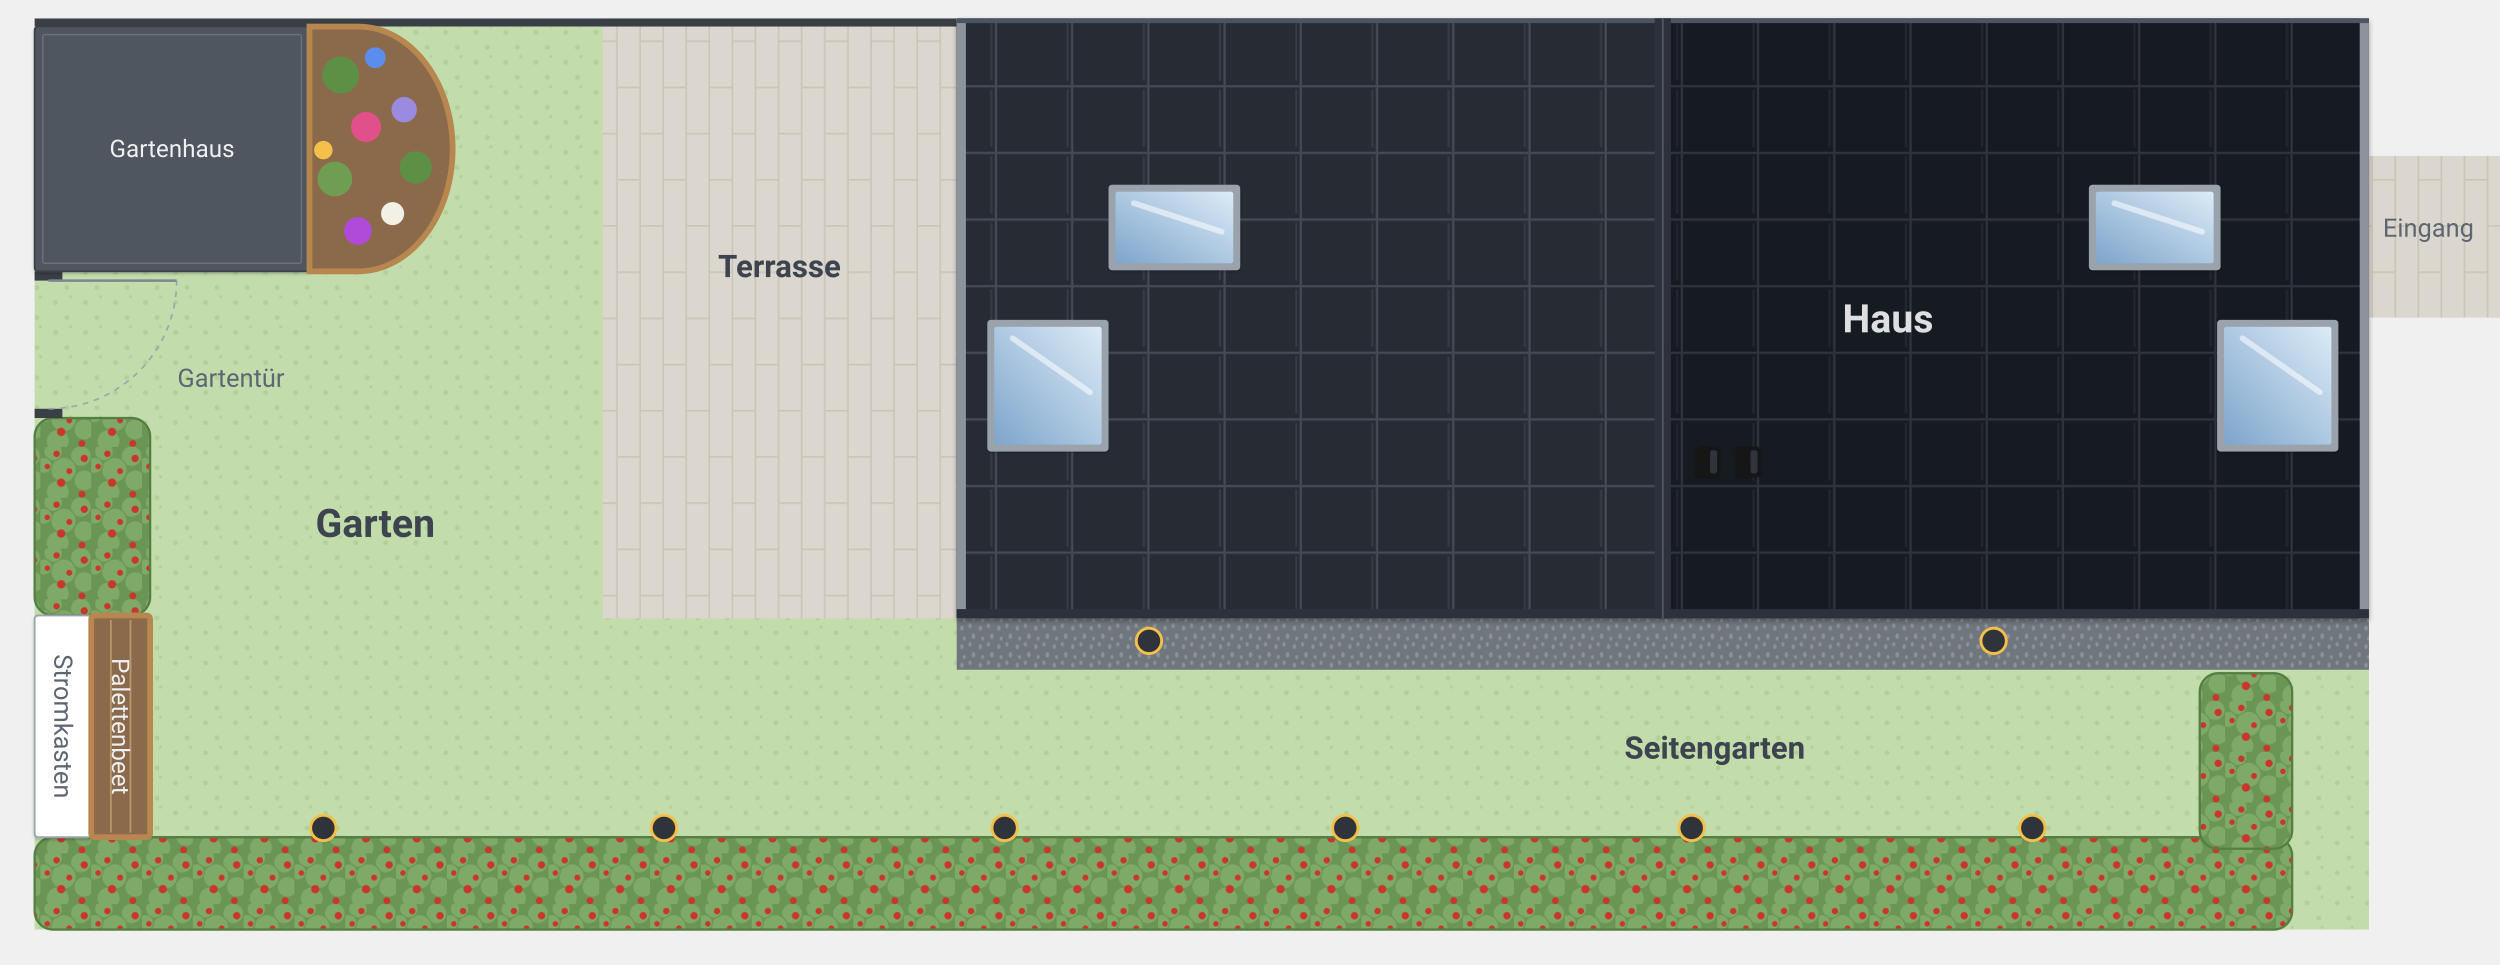
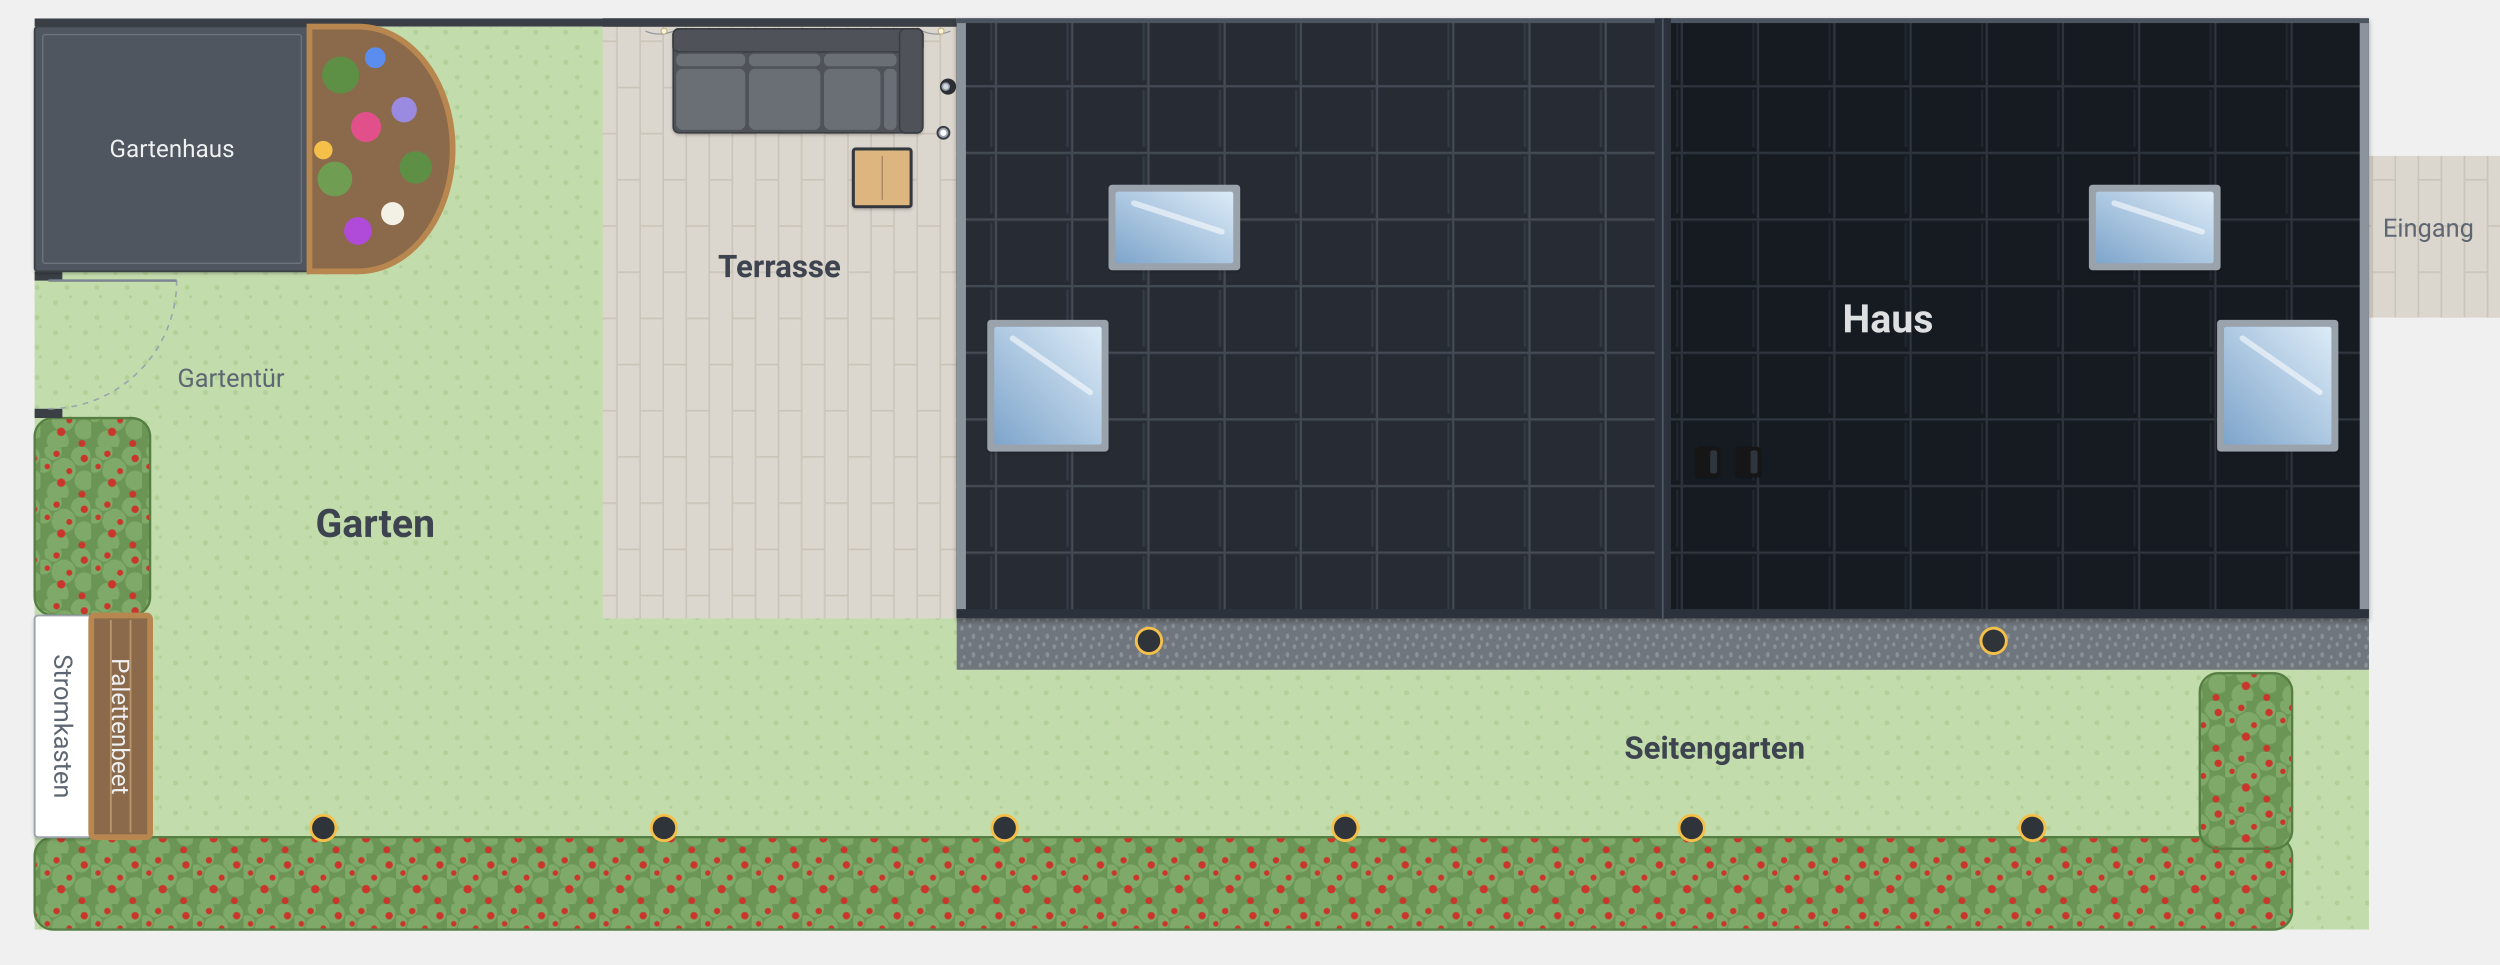
<svg xmlns="http://www.w3.org/2000/svg" viewBox="-2015 -35 2165 835">
  <defs>
-     <style>text{font-family:-apple-system,system-ui,Roboto,'Segoe UI',Helvetica,Arial,sans-serif;text-anchor:middle}.ft{fill:#eeece8}.fg{fill:none;stroke:#dedad3;stroke-width:1.3}.fb{fill:#e7ebee}.fbg{fill:none;stroke:#d5dbe0;stroke-width:1}.fw{fill:#e5c79d}.fw2{fill:#e0c095}.fw3{fill:#e9cca4}.fw4{fill:#ddbc90}.fwl{fill:none;stroke:#cba679;stroke-width:1}.fwg{fill:none;stroke:#cfa97a;stroke-opacity:.4;stroke-width:1}.td{fill:#50555c}.tdg{fill:none;stroke:#686d74;stroke-width:1.2}.mz{fill:#6c7178}.mz1{fill:#464b52}.mz2{fill:#4e535a}.gls{fill:none;stroke:#bfe0f5;stroke-width:3;stroke-linecap:round}.fs{fill:#dcd7ce}.fsl{fill:none;stroke:#cbc4b8;stroke-width:1.4}.fl{fill:#c3dcac}.fld{fill:#b2d198}.hd{fill:#7fa968;stroke:#6b9556;stroke-width:1}.hdb{fill:#6a9554}.hdr{fill:#c9372c}.hde{fill:url(#hedge);stroke:#557f42;stroke-width:2}.gv{fill:#70767d}.gvd{fill:#8b9198}.gh{fill:#50565e;stroke:#3a3f45;stroke-width:1.5}.ghl{fill:none;stroke:#6b727b;stroke-width:1.2}.gt{fill:#3a3f46}.bd{fill:#8b6a4b;stroke:#b8864f;stroke-width:5}.tr{fill:#d4eabf;fill-opacity:.9;stroke:#9cc47f;stroke-width:2}.trk{fill:#8d6e47}.spt{fill:#2f343a;stroke:#f5c04a;stroke-width:2.5}.lp{fill:#ffffff;stroke:#a3abb5;stroke-width:2}.lpi{fill:none;stroke:#c5cbd2;stroke-width:2}.lps{fill:none;stroke:#a3abb5;stroke-width:9;stroke-linecap:round}.lpc{fill:none;stroke:#ffffff;stroke-width:4;stroke-linecap:round}.st{fill:#e2c99f}.stl{fill:none;stroke:#b8956a;stroke-width:1.6}.wl{fill:none;stroke:#8d6e47;stroke-width:1.6}.wla{fill:#8d6e47}.we{fill:#363b43}.wi{fill:#4a505a}.wg{fill:#a3a9b1}.vw{fill:#d5d9de;stroke:#b8bec6;stroke-width:1}.fx{fill:#ffffff;stroke:#9aa3ad;stroke-width:1.6}.fxi{fill:#eef2f5;stroke:#a9b1ba;stroke-width:1.2}.ct{fill:#f7f6f3;stroke:#b5b0a6;stroke-width:1.6}.cab{fill:#e9e6e0;stroke:#b5b0a6;stroke-width:1.6}.ck{fill:#2c3035}.ckr{fill:none;stroke:#6b737c;stroke-width:1.6}.dk{fill:#8d6b51;stroke:#6b4f3a;stroke-width:1.6}.dkl{fill:none;stroke:#a07e63;stroke-width:1}.bm{fill:#f6f3ee;stroke:#c9c3b8;stroke-width:1.2}.bl{fill:#c9a24e}.bll{fill:none;stroke:#b08a3c;stroke-width:1.2}.pl{fill:#6d529c}.lt{fill:#c9ced5;stroke:#9aa1aa;stroke-width:1.2}.sk{fill:#d3d9de;stroke:#9aa3ad;stroke-width:1.4}.wf{fill:#ffffff;stroke:#8a96a3;stroke-width:1.2}.gl{fill:#a9d4f2}.wm{fill:none;stroke:#8a96a3;stroke-width:1.4}.thr{fill:#cfc9bf}.dl{fill:none;stroke:#7c8792;stroke-width:2.2}.da{fill:none;stroke:#9aa4af;stroke-width:1.4;stroke-dasharray:5 5}.rw{fill:#a9d4f2;fill-opacity:.55;stroke:#6aa6d6;stroke-width:2;stroke-dasharray:7 5}.hl{fill:none;stroke:#9aa4af;stroke-width:1.2}.hz{fill:url(#hatch)}.hh{fill:none;stroke:#8a7556;stroke-opacity:.5;stroke-width:1.6}.lh{fill:none;stroke:#8e98a3;stroke-width:1.5;stroke-dasharray:10 8}.sp{fill:none;stroke:#7c8792;stroke-width:2;stroke-dasharray:7 5}.rn{fill:#3d4450;font-size:21px;font-weight:600}.rn2{fill:#3d4450;font-size:17px;font-weight:600}.ra{fill:#7d8692;font-size:15px}.rs{fill:#7d8692;font-size:12px}.rsw{fill:#eef0f2;font-size:12px}.rnw{fill:#f3f4f6;font-size:21px;font-weight:600}.raw{fill:#c3c8ce;font-size:15px}.gnw{fill:#f3f4f6;fill-opacity:.9;font-size:34px;font-weight:600}.gn{fill:#3d4450;font-size:34px;font-weight:600}.gn2{fill:#3d4450;font-size:27px;font-weight:600}.gs{fill:#5d6672;font-size:22px}.gsw{fill:#eef0f2;font-size:21px}@media (prefers-color-scheme:dark){.ft{fill:#34373c}.fg{fill:none;stroke:#2b2e32;stroke-width:1.3}.fb{fill:#30353a}.fbg{fill:none;stroke:#272b30;stroke-width:1}.fw{fill:#4d3d2b}.fw2{fill:#473828}.fw3{fill:#524130}.fw4{fill:#443526}.fwl{fill:none;stroke:#34291d;stroke-width:1}.fwg{fill:none;stroke:#3b2f22;stroke-opacity:.6;stroke-width:1}.td{fill:#2b2e33}.tdg{fill:none;stroke:#3a3e44;stroke-width:1.2}.mz{fill:#3a3e44}.mz1{fill:#25282c}.mz2{fill:#2c3035}.gls{fill:none;stroke:#7fb3d6;stroke-width:3;stroke-linecap:round}.fs{fill:#3a3833}.fsl{fill:none;stroke:#2f2d29;stroke-width:1.4}.fl{fill:#2c3d26}.fld{fill:#26361f}.hd{fill:#355a2b;stroke:#2b4a23;stroke-width:1}.hdb{fill:#2a4423}.hdr{fill:#9a2f26}.hde{fill:url(#hedge);stroke:#24391e;stroke-width:2}.gv{fill:#2b2f34}.gvd{fill:#3c4147}.gh{fill:#59606a;stroke:#7a828c;stroke-width:1.5}.ghl{fill:none;stroke:#737b85;stroke-width:1.2}.gt{fill:#9aa2ad}.bd{fill:#4a3a2b;stroke:#8d6a43;stroke-width:5}.tr{fill:#6f8f5c;fill-opacity:.9;stroke:#8fb07a;stroke-width:2}.trk{fill:#c9a877}.spt{fill:#15171a;stroke:#f5c04a;stroke-width:2.5}.lp{fill:#5b626c;stroke:#80888f;stroke-width:2}.lpi{fill:none;stroke:#454b53;stroke-width:2}.lps{fill:none;stroke:#80888f;stroke-width:9;stroke-linecap:round}.lpc{fill:none;stroke:#5b626c;stroke-width:4;stroke-linecap:round}.st{fill:#5b4a34}.stl{fill:none;stroke:#7a6446;stroke-width:1.6}.wl{fill:none;stroke:#c9a877;stroke-width:1.6}.wla{fill:#c9a877}.we{fill:#858d98}.wi{fill:#6c7480}.wg{fill:#5b626b}.vw{fill:#474d55;stroke:#5c636c;stroke-width:1}.fx{fill:#4b5159;stroke:#6f7781;stroke-width:1.6}.fxi{fill:#3b4047;stroke:#626a73;stroke-width:1.2}.ct{fill:#41454b;stroke:#5f656d;stroke-width:1.6}.cab{fill:#383c42;stroke:#5f656d;stroke-width:1.6}.ck{fill:#15171a}.ckr{fill:none;stroke:#4c535b;stroke-width:1.6}.dk{fill:#5c4535;stroke:#7b5f48;stroke-width:1.6}.dkl{fill:none;stroke:#6c523f;stroke-width:1}.bm{fill:#565b62;stroke:#6c7179;stroke-width:1.2}.bl{fill:#8c7034}.bll{fill:none;stroke:#735c2a;stroke-width:1.2}.pl{fill:#4d3a70}.lt{fill:#7a8089;stroke:#959ca5;stroke-width:1.2}.sk{fill:#5a6168;stroke:#7a828b;stroke-width:1.4}.wf{fill:#5f6772;stroke:#8b939e;stroke-width:1.2}.gl{fill:#4f86ad}.wm{fill:none;stroke:#8b939e;stroke-width:1.4}.thr{fill:#55524c}.dl{fill:none;stroke:#a6aeb8;stroke-width:2.2}.da{fill:none;stroke:#7f8791;stroke-width:1.4;stroke-dasharray:5 5}.rw{fill:#4f86ad;fill-opacity:.3;stroke:#6ea3c9;stroke-width:2;stroke-dasharray:7 5}.hl{fill:none;stroke:#5c646d;stroke-width:1.2}.hz{fill:url(#hatch)}.hh{fill:none;stroke:#d9c49c;stroke-opacity:.35;stroke-width:1.6}.lh{fill:none;stroke:#6c757f;stroke-width:1.5;stroke-dasharray:10 8}.sp{fill:none;stroke:#a6aeb8;stroke-width:2;stroke-dasharray:7 5}.rn{fill:#dfe3e8;font-size:21px;font-weight:600}.rn2{fill:#dfe3e8;font-size:17px;font-weight:600}.ra{fill:#9aa3ad;font-size:15px}.rs{fill:#9aa3ad;font-size:12px}.rsw{fill:#f1f3f5;font-size:12px}.rnw{fill:#f3f4f6;font-size:21px;font-weight:600}.raw{fill:#c3c8ce;font-size:15px}.gnw{fill:#f3f4f6;fill-opacity:.9;font-size:34px;font-weight:600}.gn{fill:#f1ece4;font-size:34px;font-weight:600}.gn2{fill:#dfe3e8;font-size:27px;font-weight:600}.gs{fill:#aab2bc;font-size:22px}.gsw{fill:#f1f3f5;font-size:21px}#sh feDropShadow,#fs feDropShadow{flood-opacity:.6}}</style>
+     <style>text{font-family:-apple-system,system-ui,Roboto,'Segoe UI',Helvetica,Arial,sans-serif;text-anchor:middle}.ft{fill:#eeece8}.fg{fill:none;stroke:#dedad3;stroke-width:1.3}.fb{fill:#e7ebee}.fbg{fill:none;stroke:#d5dbe0;stroke-width:1}.fw{fill:#e5c79d}.fw2{fill:#e0c095}.fw3{fill:#e9cca4}.fw4{fill:#ddbc90}.fwl{fill:none;stroke:#cba679;stroke-width:1}.fwg{fill:none;stroke:#cfa97a;stroke-opacity:.4;stroke-width:1}.td{fill:#50555c}.tdg{fill:none;stroke:#686d74;stroke-width:1.2}.mz{fill:#6c7178}.mz1{fill:#464b52}.mz2{fill:#4e535a}.gls{fill:none;stroke:#bfe0f5;stroke-width:3;stroke-linecap:round}.fs{fill:#dcd7ce}.fsl{fill:none;stroke:#cbc4b8;stroke-width:1.4}.fl{fill:#c3dcac}.fld{fill:#b2d198}.hd{fill:#7fa968;stroke:#6b9556;stroke-width:1}.hdb{fill:#6a9554}.hdr{fill:#c9372c}.hde{fill:url(#hedge);stroke:#557f42;stroke-width:2}.gv{fill:#70767d}.gvd{fill:#8b9198}.gh{fill:#50565e;stroke:#3a3f45;stroke-width:1.5}.ghl{fill:none;stroke:#6b727b;stroke-width:1.2}.gt{fill:#3a3f46}.bd{fill:#8b6a4b;stroke:#b8864f;stroke-width:5}.tr{fill:#d4eabf;fill-opacity:.9;stroke:#9cc47f;stroke-width:2}.trk{fill:#8d6e47}.spt{fill:#2f343a;stroke:#f5c04a;stroke-width:2.5}.lp{fill:#ffffff;stroke:#a3abb5;stroke-width:2}.lpi{fill:none;stroke:#c5cbd2;stroke-width:2}.lps{fill:none;stroke:#a3abb5;stroke-width:9;stroke-linecap:round}.lpc{fill:none;stroke:#ffffff;stroke-width:4;stroke-linecap:round}.st{fill:#e2c99f}.stl{fill:none;stroke:#b8956a;stroke-width:1.6}.wl{fill:none;stroke:#8d6e47;stroke-width:1.6}.wla{fill:#8d6e47}.we{fill:#363b43}.wi{fill:#4a505a}.wg{fill:#a3a9b1}.vw{fill:#d5d9de;stroke:#b8bec6;stroke-width:1}.fx{fill:#ffffff;stroke:#9aa3ad;stroke-width:1.6}.fxi{fill:#eef2f5;stroke:#a9b1ba;stroke-width:1.2}.ct{fill:#f7f6f3;stroke:#b5b0a6;stroke-width:1.6}.cab{fill:#e9e6e0;stroke:#b5b0a6;stroke-width:1.6}.ck{fill:#2c3035}.ckr{fill:none;stroke:#6b737c;stroke-width:1.6}.dk{fill:#8d6b51;stroke:#6b4f3a;stroke-width:1.6}.dkl{fill:none;stroke:#a07e63;stroke-width:1}.bm{fill:#f6f3ee;stroke:#c9c3b8;stroke-width:1.2}.bl{fill:#c9a24e}.bll{fill:none;stroke:#b08a3c;stroke-width:1.2}.pl{fill:#6d529c}.lt{fill:#c9ced5;stroke:#9aa1aa;stroke-width:1.2}.so{fill:#d3d6da;stroke:#a9aeb5;stroke-width:1.4}.so2{fill:#c2c6cc;stroke:#a9aeb5;stroke-width:1.2}.ok{fill:#dcb57f;stroke:#b78c55;stroke-width:1.4}.okb{fill:#dcb57f;stroke:#33373d;stroke-width:2.6}.vl{fill:#aebdb7;stroke:#869891;stroke-width:1.3}.vlb{fill:none;stroke:#869891;stroke-width:6;stroke-linecap:round}.mu{fill:#d6a640;stroke:#ae8229;stroke-width:1.3}.mub{fill:none;stroke:#ae8229;stroke-width:5;stroke-linecap:round}.ka{fill:#585d64;stroke:#43474e;stroke-width:1.6}.kal{fill:none;stroke:#6f747b;stroke-width:1.2}.pd{fill:#4a5d66}.rd{fill:#b23a44}.lo{fill:#4f5359;stroke:#3a3d42;stroke-width:1.4}.loc{fill:#6a6f76;stroke:#4f5359;stroke-width:1.2}.lb{fill:#2c3035;stroke:#1d2024;stroke-width:1}.ldf{fill:#fbfbfa;stroke:#2c3035;stroke-width:3.5}.lbt{fill:none;stroke:#2c3035;stroke-width:3.5;stroke-linecap:round}.lbt2{fill:none;stroke:#2c3035;stroke-width:2;stroke-linecap:round}.ldl{fill:none;stroke:#80878f;stroke-width:1.6;stroke-linecap:round}.sk{fill:#d3d9de;stroke:#9aa3ad;stroke-width:1.4}.wf{fill:#ffffff;stroke:#8a96a3;stroke-width:1.2}.gl{fill:#a9d4f2}.wm{fill:none;stroke:#8a96a3;stroke-width:1.4}.thr{fill:#cfc9bf}.dl{fill:none;stroke:#7c8792;stroke-width:2.2}.da{fill:none;stroke:#9aa4af;stroke-width:1.4;stroke-dasharray:5 5}.rw{fill:#a9d4f2;fill-opacity:.55;stroke:#6aa6d6;stroke-width:2;stroke-dasharray:7 5}.hl{fill:none;stroke:#9aa4af;stroke-width:1.2}.hz{fill:url(#hatch)}.hh{fill:none;stroke:#8a7556;stroke-opacity:.5;stroke-width:1.6}.lh{fill:none;stroke:#8e98a3;stroke-width:1.5;stroke-dasharray:10 8}.sp{fill:none;stroke:#7c8792;stroke-width:2;stroke-dasharray:7 5}.rn{fill:#3d4450;font-size:21px;font-weight:600}.rn2{fill:#3d4450;font-size:17px;font-weight:600}.ra{fill:#7d8692;font-size:15px}.rs{fill:#7d8692;font-size:12px}.rsw{fill:#eef0f2;font-size:12px}.rnw{fill:#f3f4f6;font-size:21px;font-weight:600}.raw{fill:#c3c8ce;font-size:15px}.gnw{fill:#f3f4f6;fill-opacity:.9;font-size:34px;font-weight:600}.gn{fill:#3d4450;font-size:34px;font-weight:600}.gn2{fill:#3d4450;font-size:27px;font-weight:600}.gs{fill:#5d6672;font-size:22px}.gsw{fill:#eef0f2;font-size:21px}@media (prefers-color-scheme:dark){.ft{fill:#34373c}.fg{fill:none;stroke:#2b2e32;stroke-width:1.3}.fb{fill:#30353a}.fbg{fill:none;stroke:#272b30;stroke-width:1}.fw{fill:#4d3d2b}.fw2{fill:#473828}.fw3{fill:#524130}.fw4{fill:#443526}.fwl{fill:none;stroke:#34291d;stroke-width:1}.fwg{fill:none;stroke:#3b2f22;stroke-opacity:.6;stroke-width:1}.td{fill:#2b2e33}.tdg{fill:none;stroke:#3a3e44;stroke-width:1.2}.mz{fill:#3a3e44}.mz1{fill:#25282c}.mz2{fill:#2c3035}.gls{fill:none;stroke:#7fb3d6;stroke-width:3;stroke-linecap:round}.fs{fill:#3a3833}.fsl{fill:none;stroke:#2f2d29;stroke-width:1.4}.fl{fill:#2c3d26}.fld{fill:#26361f}.hd{fill:#355a2b;stroke:#2b4a23;stroke-width:1}.hdb{fill:#2a4423}.hdr{fill:#9a2f26}.hde{fill:url(#hedge);stroke:#24391e;stroke-width:2}.gv{fill:#2b2f34}.gvd{fill:#3c4147}.gh{fill:#59606a;stroke:#7a828c;stroke-width:1.5}.ghl{fill:none;stroke:#737b85;stroke-width:1.2}.gt{fill:#9aa2ad}.bd{fill:#4a3a2b;stroke:#8d6a43;stroke-width:5}.tr{fill:#6f8f5c;fill-opacity:.9;stroke:#8fb07a;stroke-width:2}.trk{fill:#c9a877}.spt{fill:#15171a;stroke:#f5c04a;stroke-width:2.5}.lp{fill:#5b626c;stroke:#80888f;stroke-width:2}.lpi{fill:none;stroke:#454b53;stroke-width:2}.lps{fill:none;stroke:#80888f;stroke-width:9;stroke-linecap:round}.lpc{fill:none;stroke:#5b626c;stroke-width:4;stroke-linecap:round}.st{fill:#5b4a34}.stl{fill:none;stroke:#7a6446;stroke-width:1.6}.wl{fill:none;stroke:#c9a877;stroke-width:1.6}.wla{fill:#c9a877}.we{fill:#858d98}.wi{fill:#6c7480}.wg{fill:#5b626b}.vw{fill:#474d55;stroke:#5c636c;stroke-width:1}.fx{fill:#4b5159;stroke:#6f7781;stroke-width:1.6}.fxi{fill:#3b4047;stroke:#626a73;stroke-width:1.2}.ct{fill:#41454b;stroke:#5f656d;stroke-width:1.6}.cab{fill:#383c42;stroke:#5f656d;stroke-width:1.6}.ck{fill:#15171a}.ckr{fill:none;stroke:#4c535b;stroke-width:1.6}.dk{fill:#5c4535;stroke:#7b5f48;stroke-width:1.6}.dkl{fill:none;stroke:#6c523f;stroke-width:1}.bm{fill:#565b62;stroke:#6c7179;stroke-width:1.2}.bl{fill:#8c7034}.bll{fill:none;stroke:#735c2a;stroke-width:1.2}.pl{fill:#4d3a70}.lt{fill:#7a8089;stroke:#959ca5;stroke-width:1.2}.so{fill:#626870;stroke:#7d848d;stroke-width:1.4}.so2{fill:#555b63;stroke:#737a83;stroke-width:1.2}.ok{fill:#735737;stroke:#93724a;stroke-width:1.4}.okb{fill:#735737;stroke:#15171a;stroke-width:2.6}.vl{fill:#4f5d58;stroke:#687872;stroke-width:1.3}.vlb{fill:none;stroke:#687872;stroke-width:6;stroke-linecap:round}.mu{fill:#8f6d2a;stroke:#a8843d;stroke-width:1.3}.mub{fill:none;stroke:#a8843d;stroke-width:5;stroke-linecap:round}.ka{fill:#26292d;stroke:#42464d;stroke-width:1.6}.kal{fill:none;stroke:#3b3f45;stroke-width:1.2}.pd{fill:#2c3a40}.rd{fill:#7d2a31}.lo{fill:#26292d;stroke:#464b52;stroke-width:1.4}.loc{fill:#3a3e44;stroke:#565c63;stroke-width:1.2}.lb{fill:#141619;stroke:#828a94;stroke-width:1.3}.ldf{fill:#6f767f;stroke:#141619;stroke-width:3.5}.lbt{fill:none;stroke:#828a94;stroke-width:3.5;stroke-linecap:round}.lbt2{fill:none;stroke:#828a94;stroke-width:2;stroke-linecap:round}.ldl{fill:none;stroke:#5d646d;stroke-width:1.6;stroke-linecap:round}.sk{fill:#5a6168;stroke:#7a828b;stroke-width:1.4}.wf{fill:#5f6772;stroke:#8b939e;stroke-width:1.2}.gl{fill:#4f86ad}.wm{fill:none;stroke:#8b939e;stroke-width:1.4}.thr{fill:#55524c}.dl{fill:none;stroke:#a6aeb8;stroke-width:2.2}.da{fill:none;stroke:#7f8791;stroke-width:1.4;stroke-dasharray:5 5}.rw{fill:#4f86ad;fill-opacity:.3;stroke:#6ea3c9;stroke-width:2;stroke-dasharray:7 5}.hl{fill:none;stroke:#5c646d;stroke-width:1.2}.hz{fill:url(#hatch)}.hh{fill:none;stroke:#d9c49c;stroke-opacity:.35;stroke-width:1.6}.lh{fill:none;stroke:#6c757f;stroke-width:1.5;stroke-dasharray:10 8}.sp{fill:none;stroke:#a6aeb8;stroke-width:2;stroke-dasharray:7 5}.rn{fill:#dfe3e8;font-size:21px;font-weight:600}.rn2{fill:#dfe3e8;font-size:17px;font-weight:600}.ra{fill:#9aa3ad;font-size:15px}.rs{fill:#9aa3ad;font-size:12px}.rsw{fill:#f1f3f5;font-size:12px}.rnw{fill:#f3f4f6;font-size:21px;font-weight:600}.raw{fill:#c3c8ce;font-size:15px}.gnw{fill:#f3f4f6;fill-opacity:.9;font-size:34px;font-weight:600}.gn{fill:#f1ece4;font-size:34px;font-weight:600}.gn2{fill:#dfe3e8;font-size:27px;font-weight:600}.gs{fill:#aab2bc;font-size:22px}.gsw{fill:#f1f3f5;font-size:21px}#sh feDropShadow,#fs feDropShadow{flood-opacity:.6}}</style>
    <pattern id="t60" width="60" height="60" patternUnits="userSpaceOnUse">
      <rect class="ft" width="60" height="60" />
      <path class="fg" d="M0 .6H60M.6 0V60" />
    </pattern>
    <pattern id="t30" width="30" height="30" patternUnits="userSpaceOnUse">
      <rect class="fb" width="30" height="30" />
      <path class="fbg" d="M0 .5H30M.5 0V30" />
    </pattern>
    <pattern id="wood" width="240" height="75" patternUnits="userSpaceOnUse" patternTransform="rotate(90)">
      <rect class="fw" x="0" y="0" width="150" height="15" />
      <rect class="fw2" x="150" y="0" width="90" height="15" />
      <rect class="fw3" x="0" y="15" width="60" height="15" />
      <rect class="fw" x="60" y="15" width="150" height="15" />
      <rect class="fw3" x="210" y="15" width="30" height="15" />
      <rect class="fw4" x="0" y="30" width="20" height="15" />
      <rect class="fw3" x="20" y="30" width="110" height="15" />
      <rect class="fw4" x="130" y="30" width="110" height="15" />
      <rect class="fw2" x="0" y="45" width="90" height="15" />
      <rect class="fw4" x="90" y="45" width="110" height="15" />
      <rect class="fw2" x="200" y="45" width="40" height="15" />
      <rect class="fw" x="0" y="60" width="40" height="15" />
      <rect class="fw2" x="40" y="60" width="130" height="15" />
      <rect class="fw" x="170" y="60" width="70" height="15" />
      <path class="fwg" d="M25 5.5H95M185 10.5H240M85 20.5H155M5 25.5H60M45 35.5H115M165 40.5H220M115 50.5H185M235 55.5H240M65 65.5H135M205 70.5H240" />
      <path class="fwl" d="M0 0.5H240M0.5 0V15M150.5 0V15M0 15.5H240M60.5 15V30M210.5 15V30M0 30.5H240M20.5 30V45M130.5 30V45M0 45.5H240M90.5 45V60M200.5 45V60M0 60.5H240M40.5 60V75M170.5 60V75" />
    </pattern>
    <pattern id="t60d" width="60" height="60" patternUnits="userSpaceOnUse">
      <rect class="td" width="60" height="60" />
      <path class="tdg" d="M0 .6H60M.6 0V60" />
    </pattern>
    <pattern id="mosaic" width="10" height="10" patternUnits="userSpaceOnUse">
      <rect class="mz" width="10" height="10" />
      <rect class="mz1" x=".6" y=".6" width="3.9" height="3.9" />
      <rect class="mz2" x="5.6" y=".6" width="3.9" height="3.9" />
      <rect class="mz2" x=".6" y="5.6" width="3.9" height="3.9" />
      <rect class="mz1" x="5.6" y="5.6" width="3.9" height="3.9" />
    </pattern>
    <pattern id="stone" width="80" height="40" patternUnits="userSpaceOnUse">
      <rect class="fs" width="80" height="40" />
      <path class="fsl" d="M0 .7H80M0 20.7H80M.7 0V20M40.7 20V40" />
    </pattern>
    <pattern id="lawn" width="26" height="26" patternUnits="userSpaceOnUse">
      <rect class="fl" width="26" height="26" />
      <circle class="fld" cx="6" cy="7" r="2.2" />
      <circle class="fld" cx="19" cy="17" r="2.2" />
      <circle class="fld" cx="14" cy="4" r="1.4" />
    </pattern>
    <pattern id="hedge" width="44" height="44" patternUnits="userSpaceOnUse">
      <rect class="hdb" width="44" height="44" />
      <circle class="hd" cx="8" cy="9" r="9" />
      <circle class="hd" cx="29" cy="6" r="9" />
      <circle class="hd" cx="20" cy="24" r="11" />
      <circle class="hd" cx="4" cy="33" r="8" />
      <circle class="hd" cx="39" cy="29" r="10" />
      <circle class="hd" cx="16" cy="41" r="7" />
      <circle class="hdr" cx="10" cy="6" r="3.2" />
      <circle class="hdr" cx="31" cy="26" r="3.6" />
      <circle class="hdr" cx="21" cy="19" r="2.6" />
      <circle class="hdr" cx="41" cy="8" r="3" />
      <circle class="hdr" cx="6" cy="30" r="2.8" />
      <circle class="hdr" cx="17" cy="38" r="2.4" />
    </pattern>
    <pattern id="gravel" width="16" height="16" patternUnits="userSpaceOnUse">
      <rect class="gv" width="16" height="16" />
      <ellipse class="gvd" cx="4" cy="4" rx="2.4" ry="1.6" />
      <ellipse class="gvd" cx="11" cy="7" rx="2" ry="1.4" />
      <ellipse class="gvd" cx="6" cy="12" rx="1.8" ry="1.3" />
      <ellipse class="gvd" cx="13" cy="14" rx="2.2" ry="1.5" />
    </pattern>
    <pattern id="hatch" width="12" height="12" patternUnits="userSpaceOnUse" patternTransform="rotate(45)">
      <path class="hh" d="M0 0V12" />
    </pattern>
    <filter id="sh" x="-5%" y="-5%" width="110%" height="110%">
      <feDropShadow dx="2" dy="0" stdDeviation="2.5" flood-color="#000" flood-opacity=".35" />
    </filter>
    <filter id="fs" x="-10%" y="-10%" width="120%" height="120%">
      <feDropShadow dx="1.5" dy="0" stdDeviation="1.6" flood-color="#000" flood-opacity=".22" />
    </filter>
  </defs>
  <g transform="rotate(90)">
    <polygon class="" points="500.5,-36.5 770,-36.5 770,1985 -12,1985 -12,1186.5 500.5,1186.5" fill="url(#lawn)" />
    <polygon class="" points="500.5,-36.5 545,-36.5 545,1186.5 500.5,1186.5" fill="url(#gravel)" />
    <polygon class="" points="-19,1186.5 500.5,1186.5 500.5,1493 -19,1493" fill="url(#stone)" />
    <polygon class="" points="100,-150 240,-150 240,-36.5 100,-36.5" fill="url(#stone)" />
    <rect class="gt" x="-19" y="1186.5" width="7" height="798.5" />
+     <rect class="gt" x="-19" y="1186.5" width="7" height="306.5" />
+     <path d="M-8,1192Q-3,1204 -8,1216Q-3,1228 -8,1240Q-3,1252 -8,1264Q-3,1276 -8,1288Q-3,1300 -8,1312Q-3,1324 -8,1336Q-3,1348 -8,1360Q-3,1372 -8,1384Q-3,1396 -8,1408Q-3,1420 -8,1432Q-3,1444 -8,1456" fill="none" stroke="#8d949c" stroke-width="1" />
+     <circle cx="-8" cy="1200" r="2.6" fill="#fbf3d5" stroke="#b9a66f" stroke-width=".8" />
+     <circle cx="-8" cy="1224" r="2.6" fill="#fbf3d5" stroke="#b9a66f" stroke-width=".8" />
+     <circle cx="-8" cy="1248" r="2.6" fill="#fbf3d5" stroke="#b9a66f" stroke-width=".8" />
+     <circle cx="-8" cy="1272" r="2.6" fill="#fbf3d5" stroke="#b9a66f" stroke-width=".8" />
+     <circle cx="-8" cy="1296" r="2.6" fill="#fbf3d5" stroke="#b9a66f" stroke-width=".8" />
+     <circle cx="-8" cy="1320" r="2.6" fill="#fbf3d5" stroke="#b9a66f" stroke-width=".8" />
+     <circle cx="-8" cy="1344" r="2.6" fill="#fbf3d5" stroke="#b9a66f" stroke-width=".8" />
+     <circle cx="-8" cy="1368" r="2.6" fill="#fbf3d5" stroke="#b9a66f" stroke-width=".8" />
+     <circle cx="-8" cy="1392" r="2.6" fill="#fbf3d5" stroke="#b9a66f" stroke-width=".8" />
+     <circle cx="-8" cy="1416" r="2.6" fill="#fbf3d5" stroke="#b9a66f" stroke-width=".8" />
+     <circle cx="-8" cy="1440" r="2.6" fill="#fbf3d5" stroke="#b9a66f" stroke-width=".8" />
+     <g filter="url(#fs)">
+       <rect class="lo" x="-10" y="1216" width="90" height="216" rx="5" />
+       <rect class="okb" x="94" y="1226" width="50" height="50" rx="2" />
+     </g>
+     <rect class="lo" x="-10" y="1216" width="20" height="216" rx="5" />
+     <rect class="lo" x="-10" y="1216" width="90" height="20" rx="5" />
+     <rect class="loc" x="24" y="1238" width="54" height="12" rx="5" />
+     <rect class="loc" x="11" y="1238" width="12" height="64" rx="5" />
+     <rect class="loc" x="11" y="1304" width="12" height="63" rx="5" />
+     <rect class="loc" x="11" y="1369" width="12" height="61" rx="5" />
+     <rect class="loc" x="24" y="1252" width="54" height="50" rx="6" />
+     <rect class="loc" x="24" y="1304" width="54" height="63" rx="6" />
+     <rect class="loc" x="24" y="1369" width="54" height="61" rx="6" />
+     <line class="dkl" x1="100" y1="1251" x2="138" y2="1251" />
+     <circle class="gt" cx="80" cy="1198" r="6" />
+     <circle class="fx" cx="80" cy="1198" r="3.5" />
+     <circle class="ck" cx="40" cy="1194" r="7" />
+     <circle class="sk" cx="40" cy="1196" r="3" />
    <rect class="hde" x="690" y="30" width="80" height="1955" rx="16" />
    <rect class="hde" x="548" y="30" width="152" height="80" rx="16" />
    <rect class="hde" x="327" y="1885" width="171" height="100" rx="16" />
    <rect class="gt" x="200" y="1961" width="8" height="24" />
    <rect class="gt" x="319" y="1961" width="8" height="24" />
    <path class="da" d="M319,1973 A111,111 0 0 0 208,1862" />
    <line class="dl" x1="208" y1="1973" x2="208" y2="1862" />
    <g filter="url(#fs)">
      <rect class="gh" x="-12" y="1747" width="212" height="238" rx="3" />
      <rect class="fx" x="498" y="1936" width="192" height="49" rx="3" />
    </g>
    <rect class="ghl" x="-5" y="1754" width="198" height="224" rx="2" />
    <rect class="bd" x="498" y="1885" width="192" height="51" rx="3" />
    <line class="stl" x1="502" y1="1902" x2="686" y2="1902" />
    <line class="stl" x1="502" y1="1919" x2="686" y2="1919" />
    <path class="bd" d="M-12,1747L-12,1705A106,82 0 0 1 94,1623A106,82 0 0 1 200,1705L200,1747Z" />
    <circle cx="30" cy="1720" r="16" fill="#5d8f45" />
    <circle cx="75" cy="1698" r="13" fill="#e2508c" />
    <circle cx="120" cy="1725" r="15" fill="#6f9e52" />
    <circle cx="165" cy="1705" r="12" fill="#b04ad9" />
    <circle cx="60" cy="1665" r="11" fill="#9a8be0" />
    <circle cx="110" cy="1655" r="14" fill="#5d8f45" />
    <circle cx="150" cy="1675" r="10" fill="#f3f0e6" />
    <circle cx="15" cy="1690" r="9" fill="#5b8def" />
    <circle cx="95" cy="1735" r="8" fill="#f5c04a" />
    <circle class="spt" cx="682" cy="255" r="11" />
    <circle class="spt" cx="682" cy="550" r="11" />
    <circle class="spt" cx="682" cy="850" r="11" />
    <circle class="spt" cx="682" cy="1145" r="11" />
    <circle class="spt" cx="682" cy="1440" r="11" />
    <circle class="spt" cx="682" cy="1735" r="11" />
    <circle class="spt" cx="520" cy="288.5" r="11" />
    <circle class="spt" cx="520" cy="1020" r="11" />
    <defs>
      <pattern id="pv" x="-19" y="-36.5" width="57.7" height="66" patternUnits="userSpaceOnUse">
        <rect width="57.7" height="66" fill="#1e232b" />
        <path d="M0 1H57.7M1 0V66" stroke="#39404b" stroke-width="2" fill="none" />
        <path d="M4 5H53.7" stroke="#2a3039" stroke-width="2" fill="none" />
      </pattern>
      <linearGradient id="sky" x2="1" y2="1">
        <stop offset="0" stop-color="#dcebf7" />
        <stop offset="1" stop-color="#7ea5cb" />
      </linearGradient>
    </defs>
    <g filter="url(#sh)">
      <polygon class="" points="-19,-36.5 500.5,-36.5 500.5,1186.5 -19,1186.5" fill="url(#pv)" />
    </g>
    <rect x="-19" y="-36.5" width="519.5" height="611.5" fill="#000" fill-opacity=".2" />
    <rect x="-19" y="575" width="519.5" height="611.5" fill="#fff" fill-opacity=".05" />
    <rect x="-19" y="-36.5" width="519.5" height="8" fill="#8b939d" />
    <rect x="-19" y="1178.5" width="519.5" height="8" fill="#8b939d" />
    <rect x="492.5" y="-36.5" width="8" height="1223" fill="#2c323b" />
    <rect x="-19" y="-36.5" width="4" height="1223" fill="#4b5461" />
    <rect x="-19" y="568" width="519.5" height="14" fill="#2c323b" />
    <line class="" x1="-19" y1="575" x2="500.5" y2="575" stroke="#4f5865" stroke-width="1.5" />
    <g filter="url(#fs)">
      <rect x="125" y="92" width="74" height="114" rx="3" fill="#9aa2ac" />
    </g>
    <rect x="131" y="98" width="62" height="102" rx="2" fill="url(#sky)" />
    <path d="M141 184L165.7 108" stroke="#fff" stroke-opacity=".55" stroke-width="5" stroke-linecap="round" />
    <g filter="url(#fs)">
      <rect x="242" y="-10" width="114" height="105" rx="3" fill="#9aa2ac" />
    </g>
    <rect x="248" y="-4" width="102" height="93" rx="2" fill="url(#sky)" />
    <path d="M258 73L304.7 6" stroke="#fff" stroke-opacity=".55" stroke-width="5" stroke-linecap="round" />
    <g filter="url(#fs)">
      <rect x="125" y="941" width="74" height="114" rx="3" fill="#9aa2ac" />
    </g>
    <rect x="131" y="947" width="62" height="102" rx="2" fill="url(#sky)" />
    <path d="M141 1033L165.7 957" stroke="#fff" stroke-opacity=".55" stroke-width="5" stroke-linecap="round" />
    <g filter="url(#fs)">
      <rect x="242" y="1055" width="114" height="105" rx="3" fill="#9aa2ac" />
    </g>
    <rect x="248" y="1061" width="102" height="93" rx="2" fill="url(#sky)" />
    <path d="M258 1138L304.7 1071" stroke="#fff" stroke-opacity=".55" stroke-width="5" stroke-linecap="round" />
    <g filter="url(#fs)">
      <rect x="352" y="490" width="26" height="22" rx="3" fill="#121519" />
    </g>
    <rect x="355" y="493" width="20" height="6" rx="2" fill="#2f353e" />
    <g filter="url(#fs)">
      <rect x="352" y="525" width="26" height="22" rx="3" fill="#121519" />
    </g>
    <rect x="355" y="528" width="20" height="6" rx="2" fill="#2f353e" />
  </g>
  <text class="gnw" x="-380" y="252.8">Haus</text>
  <text class="gn2" x="-1340" y="205">Terrasse</text>
  <text class="gn2" x="-530" y="622">Seitengarten</text>
  <text class="gn" x="-1690" y="430">Garten</text>
  <text class="gs" x="88" y="170">Eingang</text>
  <text class="gsw" x="-1866" y="101">Gartenhaus</text>
  <text class="gs" x="-1815" y="300">Gartentür</text>
  <text class="gs" x="-1968" y="594" transform="rotate(90 -1968 594)">Stromkasten</text>
  <text class="gsw" x="-1918" y="594" transform="rotate(90 -1918 594)">Palettenbeet</text>
</svg>
